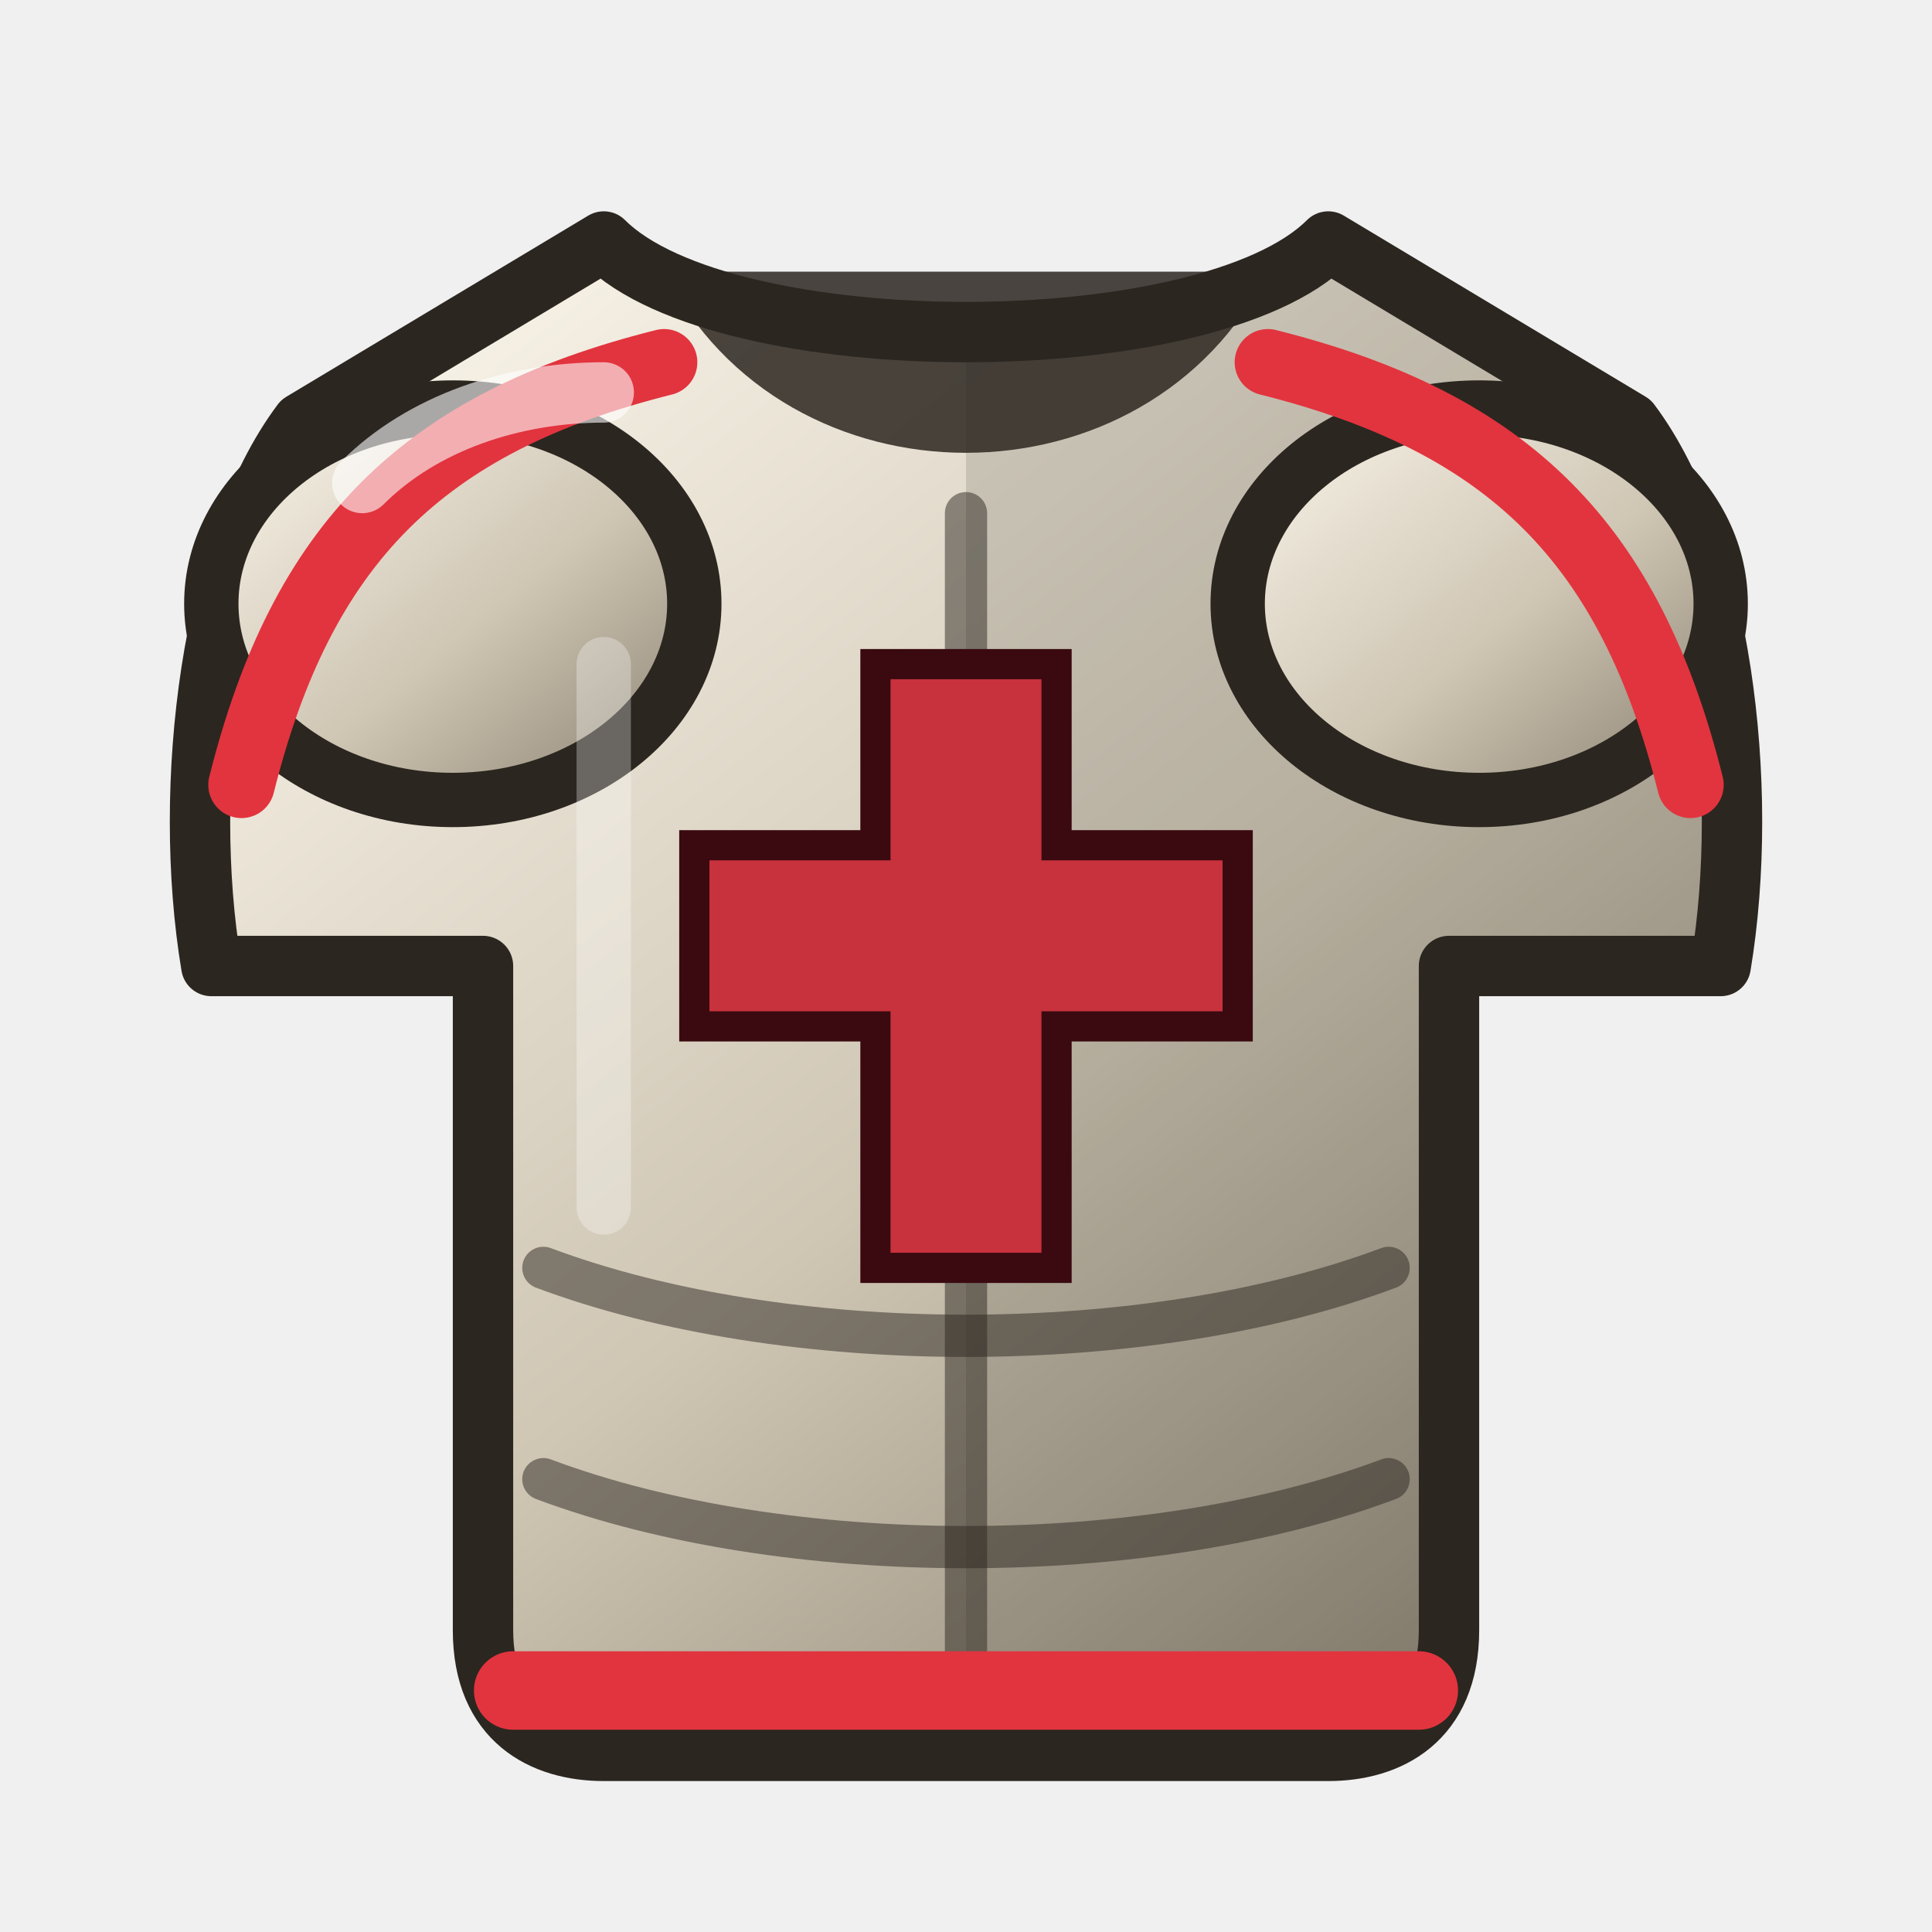
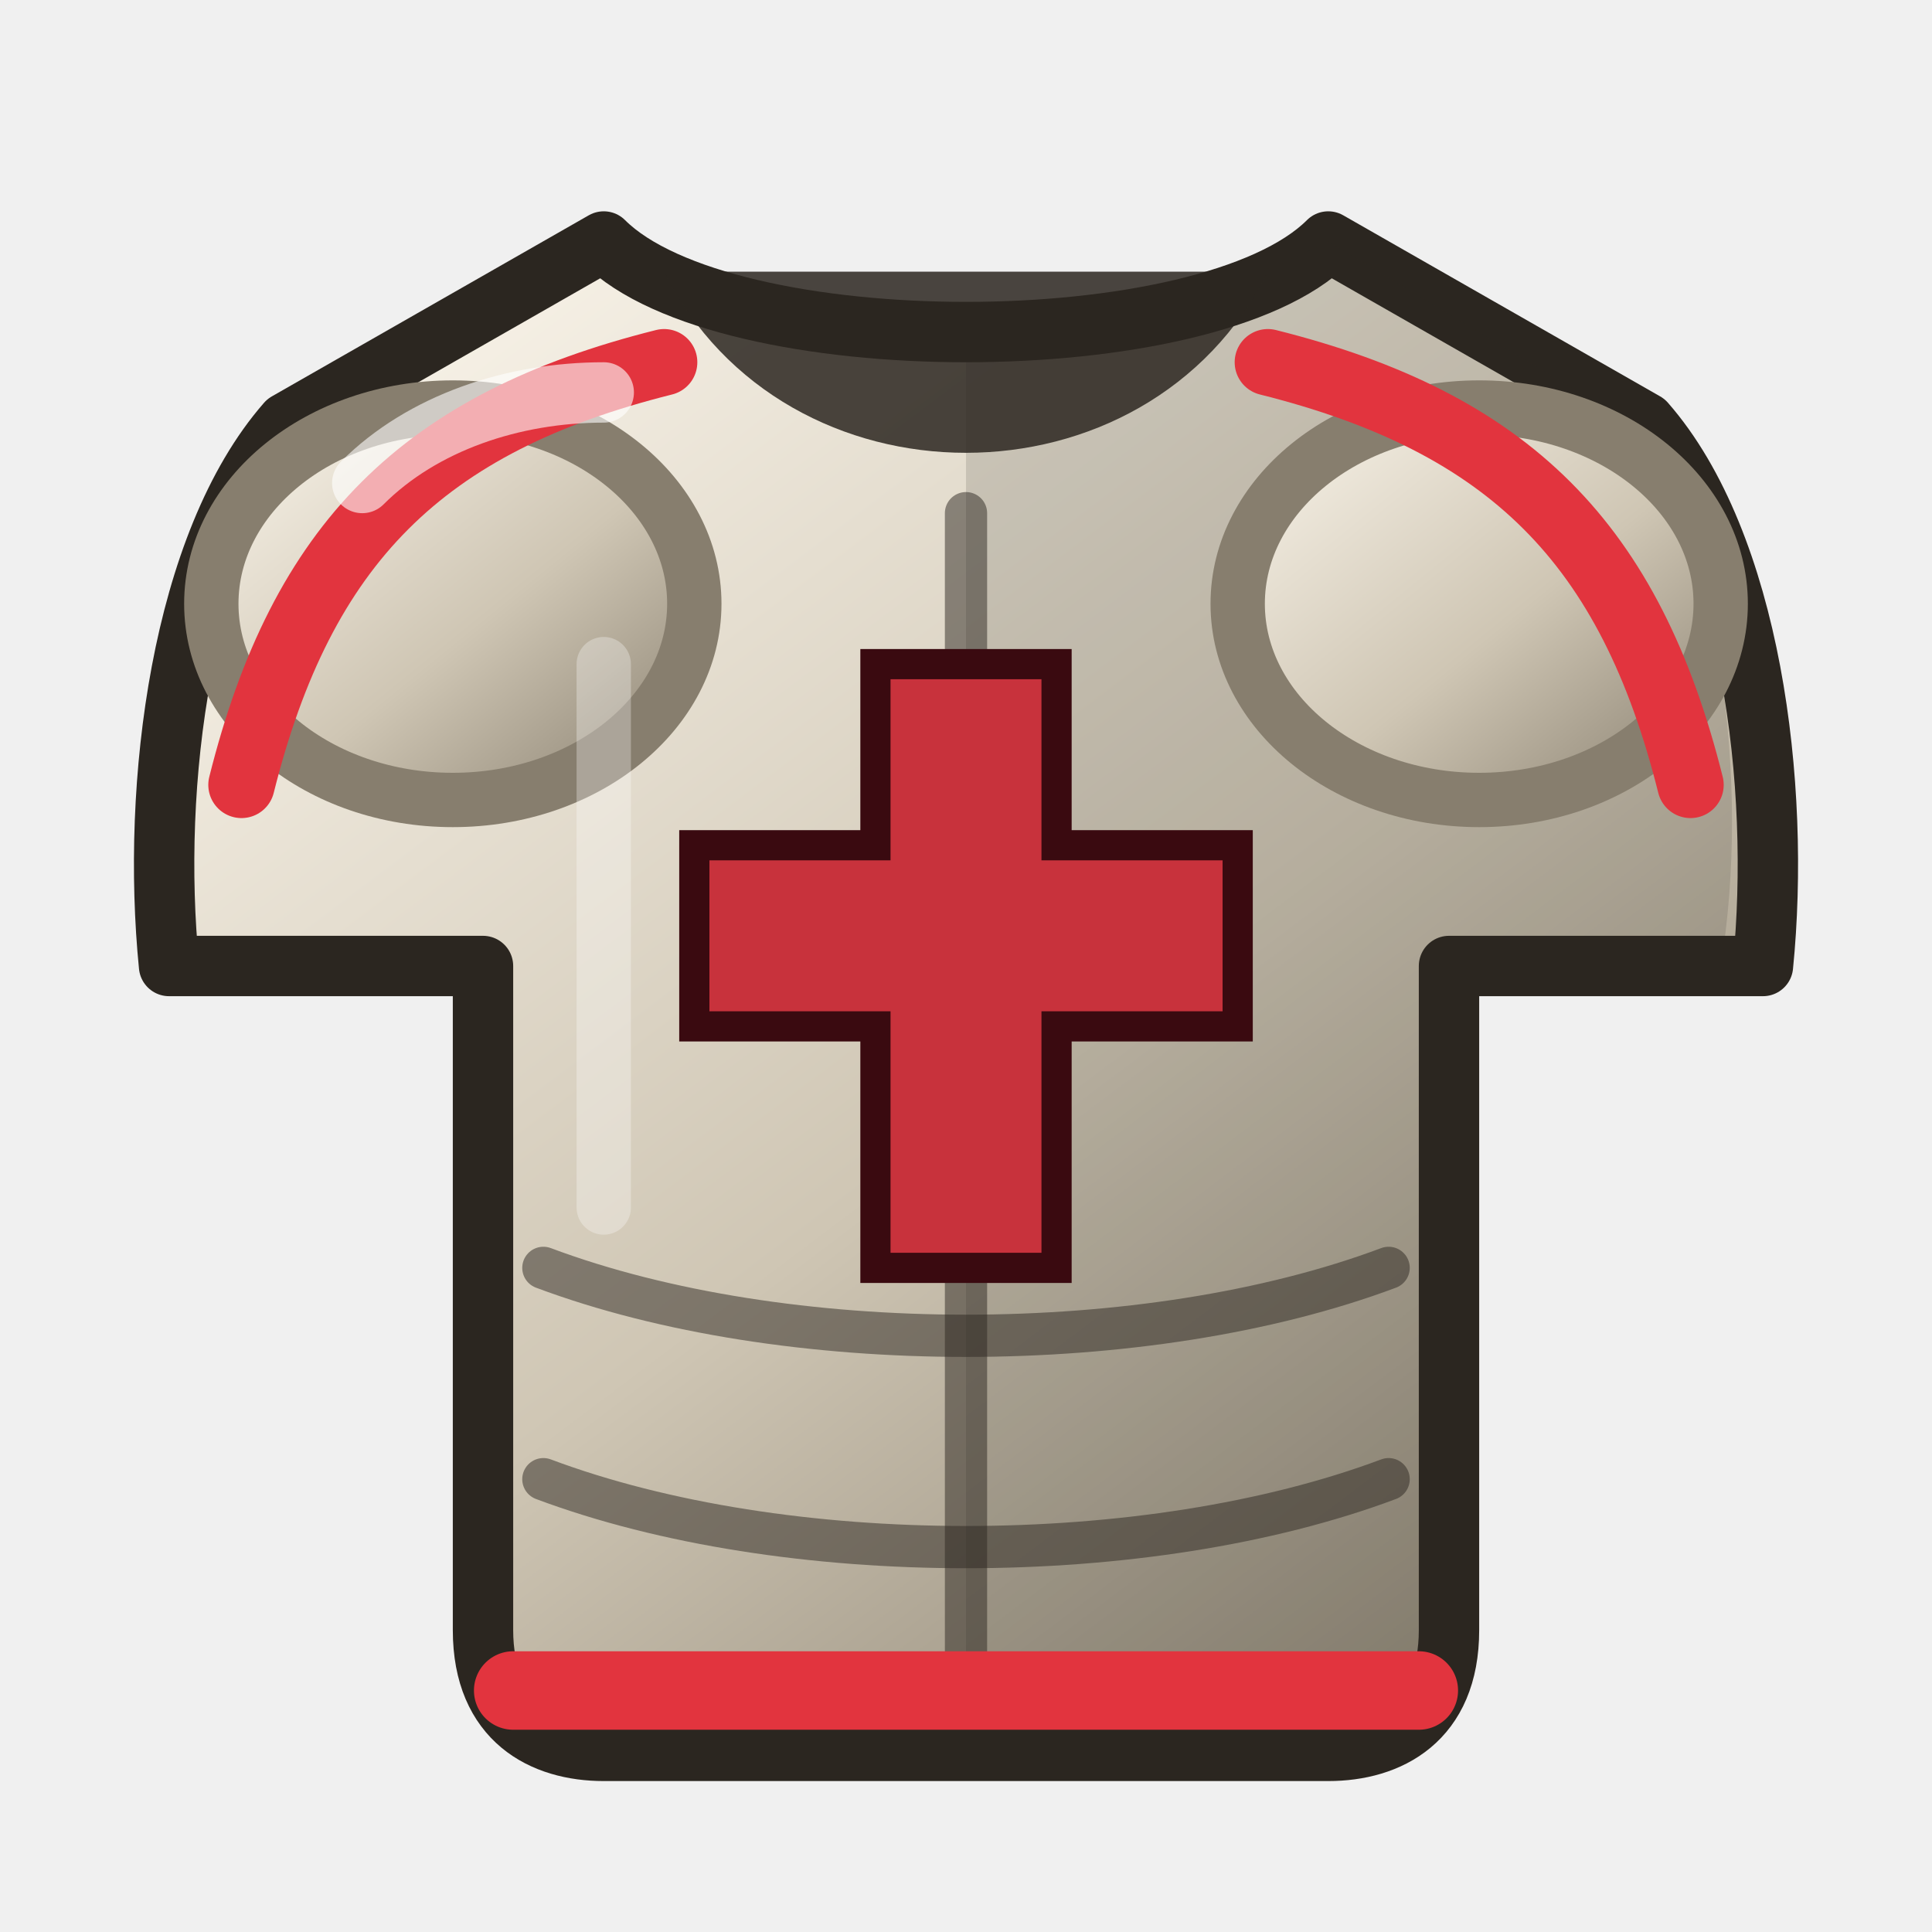
<svg xmlns="http://www.w3.org/2000/svg" data-generated="modern_icons.py" viewBox="0 0 64 64">
  <defs>
    <linearGradient id="g1" x1="0.1" y1="0" x2="0.9" y2="1">
      <stop offset="0" stop-color="#fbf6ec" />
      <stop offset=".55" stop-color="#cfc6b4" />
      <stop offset="1" stop-color="#877e6e" />
    </linearGradient>
    <linearGradient id="g2" x1="0.0" y1="0.0" x2="1.0" y2="1.0">
      <stop offset="0" stop-color="#fbf6ec" />
      <stop offset=".55" stop-color="#cfc6b4" />
      <stop offset="1" stop-color="#877e6e" />
    </linearGradient>
    <linearGradient id="g3" x1="0.0" y1="0.0" x2="1.0" y2="1.0">
      <stop offset="0" stop-color="#fbf6ec" />
      <stop offset=".55" stop-color="#cfc6b4" />
      <stop offset="1" stop-color="#877e6e" />
    </linearGradient>
  </defs>
-   <path d="M20 8 C24 12 40 12 44 8 L54 14 C57 18 58 26 57 32 L48 32 L48 54 C48 57 46 58 44 58 L20 58 C18 58 16 57 16 54 L16 32 L7 32 C6 26 7 18 10 14 Z" fill="url(#g1)" stroke="#2b2620" stroke-width="2" stroke-linejoin="round" stroke-linecap="round" />
+   <path d="M20 8 C24 12 40 12 44 8 L54.5 14 C58 18 59 26 58.4 32 L48 32 L48 54 C48 57 46 58 44 58 L20 58 C18 58 16 57 16 54 L16 32 L5.6 32 C5 26 6 18 9.5 14 Z" fill="url(#g1)" stroke="#2b2620" stroke-width="2" stroke-linejoin="round" stroke-linecap="round" />
  <path d="M32 11 C36 11 40 10 44 8 L54 14 C57 18 58 26 57 32 L48 32 L48 54 C48 57 46 58 44 58 L32 58 Z" fill="#2b2620" opacity=".15" />
  <path d="M22 9 C26 17 38 17 42 9" fill="#2b2620" opacity=".85" />
  <path d="M32 17 L32 56" fill="none" stroke="#2b2620" stroke-width="1.4" stroke-linecap="round" stroke-linejoin="round" opacity="0.5" />
  <path d="M18 42 C26 45 38 45 46 42 M18 49 C26 52 38 52 46 49" fill="none" stroke="#2b2620" stroke-width="1.4" stroke-linecap="round" stroke-linejoin="round" opacity="0.5" />
-   <ellipse cx="15" cy="20" rx="8" ry="6.5" fill="url(#g2)" stroke="#2b2620" stroke-width="1.8" />
-   <ellipse cx="49" cy="20" rx="8" ry="6.5" fill="url(#g3)" stroke="#2b2620" stroke-width="1.8" />
+   <ellipse cx="15" cy="20" rx="8" ry="6.5" fill="url(#g2)" stroke="#877e6e" stroke-width="1.8" />
+   <ellipse cx="49" cy="20" rx="8" ry="6.5" fill="url(#g3)" stroke="#877e6e" stroke-width="1.8" />
  <path d="M8 26 C10 18 14 14 22 12" fill="none" stroke="#e2343e" stroke-width="2.2" stroke-linecap="round" stroke-linejoin="round" />
  <path d="M56 26 C54 18 50 14 42 12" fill="none" stroke="#e2343e" stroke-width="2.2" stroke-linecap="round" stroke-linejoin="round" />
  <path d="M17 56 L47 56" fill="none" stroke="#e2343e" stroke-width="2.6" stroke-linecap="round" stroke-linejoin="round" />
  <path d="M29 22 L35 22 L35 28 L41 28 L41 34 L35 34 L35 42 L29 42 L29 34 L23 34 L23 28 L29 28 Z" fill="#c8323c" stroke="#3a0a10" stroke-width="1" />
  <path d="M12 16 C14 14 17 13 20 13" fill="none" stroke="#ffffff" stroke-width="2" stroke-linecap="round" stroke-linejoin="round" opacity="0.6" />
  <path d="M20 22 L20 40" fill="none" stroke="#ffffff" stroke-width="1.8" stroke-linecap="round" stroke-linejoin="round" opacity="0.3" />
</svg>
